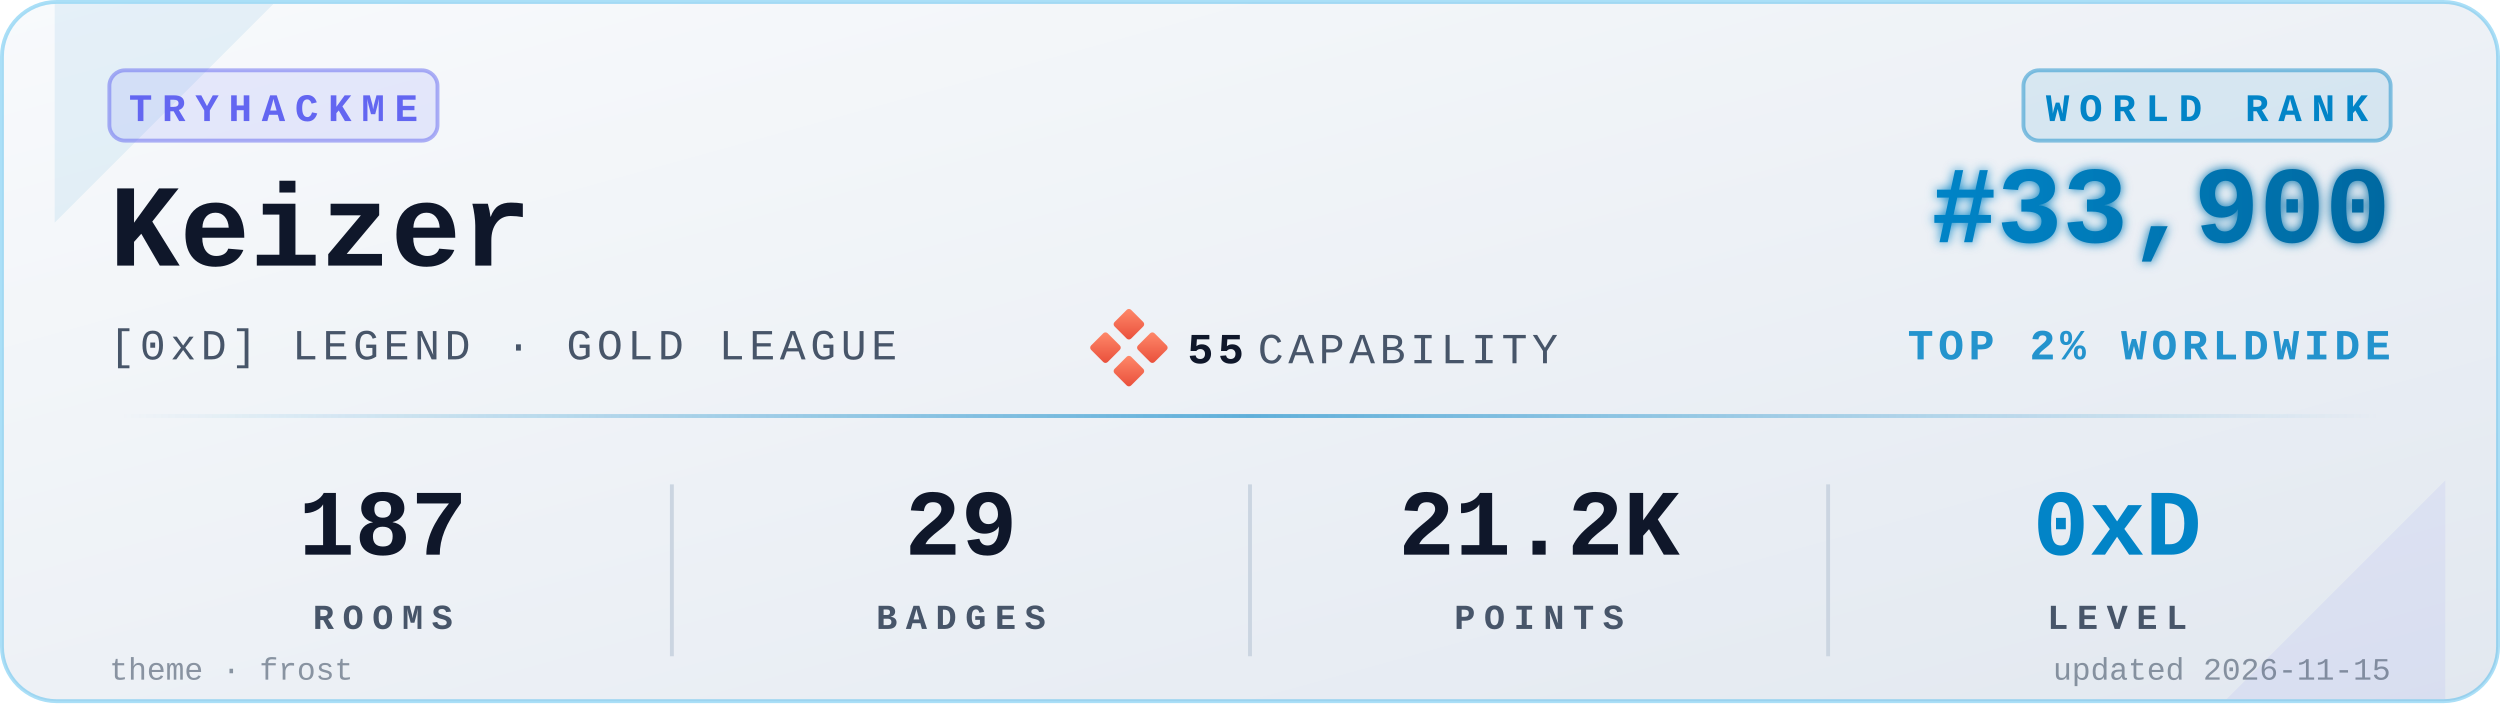
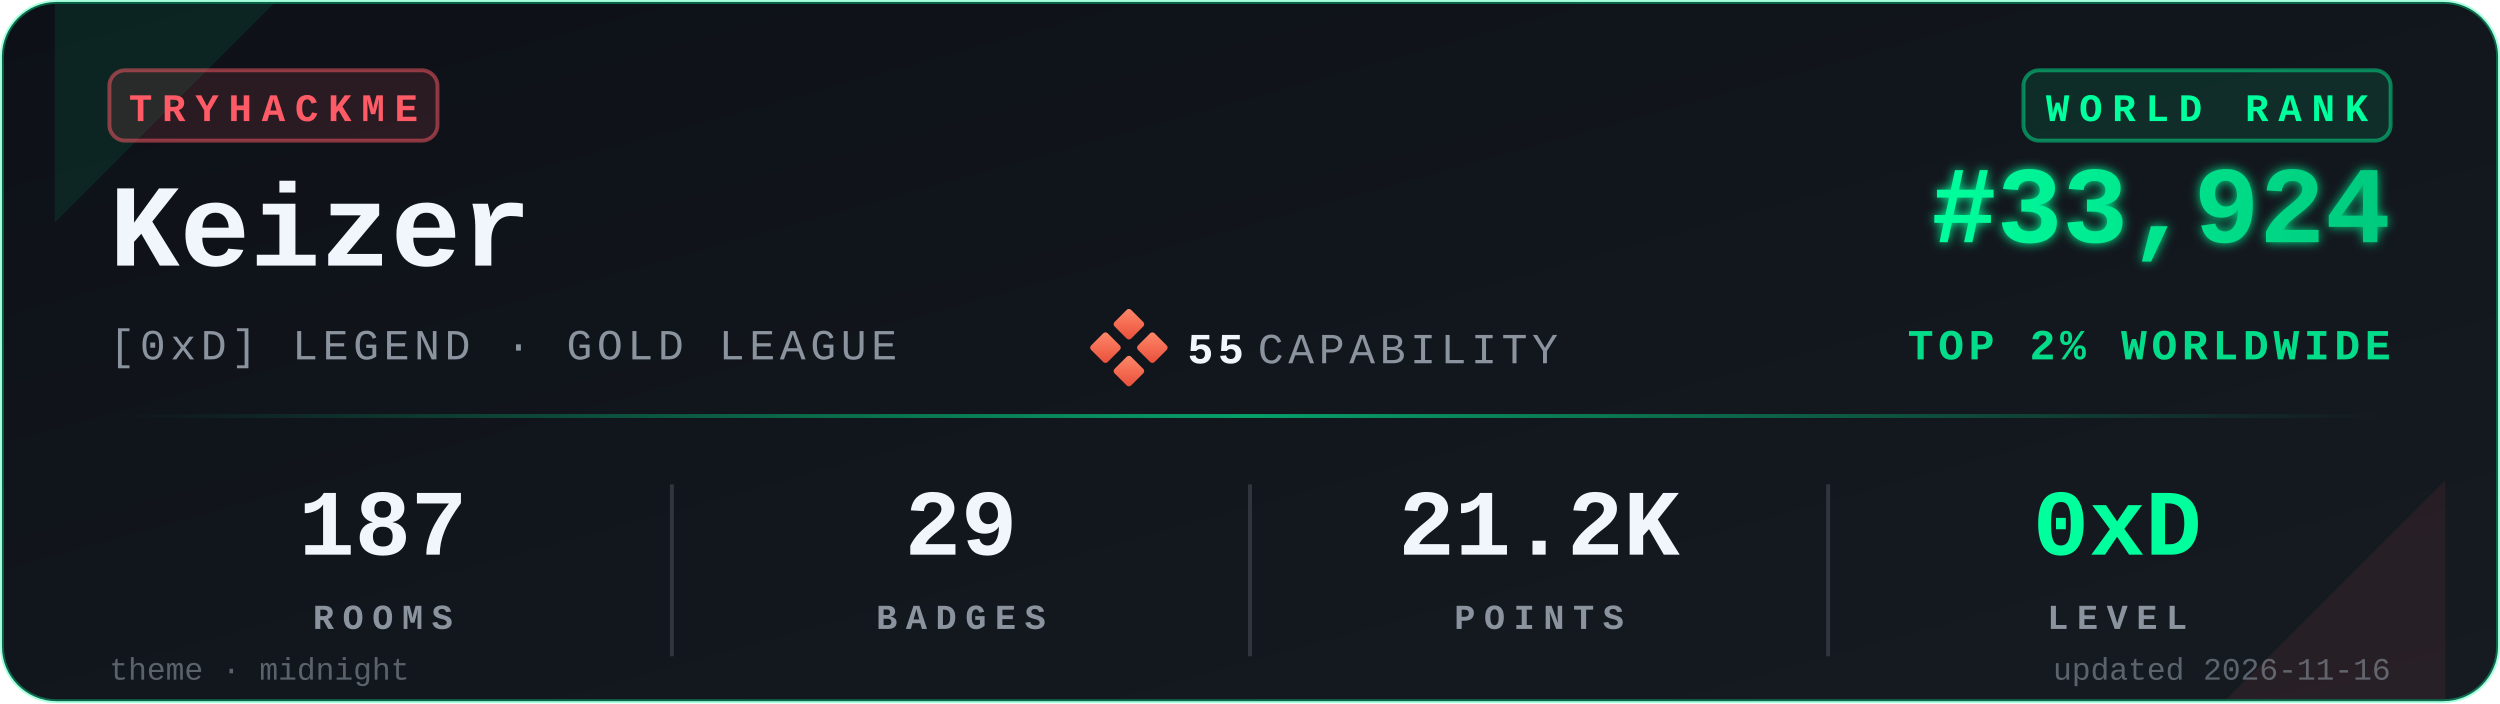
<svg xmlns="http://www.w3.org/2000/svg" viewBox="0 0 640 180" width="640" height="180" role="img" aria-label="TryHackMe stats for Keizer">
  <defs>
    <linearGradient id="bgGrad" x1="0" y1="0" x2="1" y2="1">
-       <stop offset="0%" stop-color="#f8fafc" />
-       <stop offset="100%" stop-color="#e2e8f0" />
+       <stop offset="0%" stop-color="#0d1117" />
+       <stop offset="100%" stop-color="#161b22" />
    </linearGradient>
    <linearGradient id="rankGrad" x1="0" y1="0" x2="1" y2="0">
-       <stop offset="0%" stop-color="#0284C7" />
-       <stop offset="100%" stop-color="#0369A1" />
+       <stop offset="0%" stop-color="#00FF9D" />
+       <stop offset="100%" stop-color="#00C97D" />
    </linearGradient>
    <linearGradient id="accentGrad" x1="0" y1="0" x2="1" y2="0">
-       <stop offset="0%" stop-color="#0284C7" stop-opacity="0" />
-       <stop offset="50%" stop-color="#0284C7" stop-opacity="0.6" />
-       <stop offset="100%" stop-color="#0284C7" stop-opacity="0" />
+       <stop offset="0%" stop-color="#00FF9D" stop-opacity="0" />
+       <stop offset="50%" stop-color="#00FF9D" stop-opacity="0.6" />
+       <stop offset="100%" stop-color="#00FF9D" stop-opacity="0" />
    </linearGradient>
    <linearGradient id="capGrad" x1="0" y1="0" x2="1" y2="1">
      <stop offset="0%" stop-color="#ff8a6b" />
      <stop offset="100%" stop-color="#e94e3a" />
    </linearGradient>
    <filter id="glow" x="-20%" y="-20%" width="140%" height="140%">
      <feGaussianBlur stdDeviation="1.4" result="b" />
      <feMerge>
        <feMergeNode in="b" />
        <feMergeNode in="SourceGraphic" />
      </feMerge>
    </filter>
  </defs>
-   <rect x="0.5" y="0.5" width="639" height="179" rx="14" ry="14" fill="url(#bgGrad)" stroke="#0EA5E9" stroke-opacity="0.35" stroke-width="1" />
-   <path d="M 14,1 L 70,1 L 14,57 Z" fill="#0284C7" opacity="0.08" />
-   <path d="M 626,179 L 570,179 L 626,123 Z" fill="#6366F1" opacity="0.08" />
+   <rect x="0.5" y="0.5" width="639" height="179" rx="14" ry="14" fill="url(#bgGrad)" stroke="#00FF9D" stroke-opacity="0.35" stroke-width="1" />
+   <path d="M 14,1 L 70,1 L 14,57 Z" fill="#00FF9D" opacity="0.08" />
+   <path d="M 626,179 L 570,179 L 626,123 Z" fill="#FF5B67" opacity="0.08" />
  <g transform="translate(28,18)">
-     <rect x="0" y="0" width="84" height="18" rx="4" ry="4" fill="#6366F1" fill-opacity="0.12" stroke="#6366F1" stroke-opacity="0.5" />
-     <text x="42" y="13" fill="#6366F1" font-family="ui-monospace,'SF Mono','Menlo','Cascadia Code','Consolas','Liberation Mono',monospace" font-size="10" font-weight="700" letter-spacing="2.5" text-anchor="middle">TRYHACKME</text>
+     <rect x="0" y="0" width="84" height="18" rx="4" ry="4" fill="#FF5B67" fill-opacity="0.12" stroke="#FF5B67" stroke-opacity="0.5" />
+     <text x="42" y="13" fill="#FF5B67" font-family="ui-monospace,'SF Mono','Menlo','Cascadia Code','Consolas','Liberation Mono',monospace" font-size="10" font-weight="700" letter-spacing="2.5" text-anchor="middle">TRYHACKME</text>
  </g>
-   <text x="28" y="68" fill="#0f172a" font-family="ui-monospace,'SF Mono','Menlo','Cascadia Code','Consolas','Liberation Mono',monospace" font-size="30" font-weight="700">Keizer</text>
-   <text x="28" y="92" fill="#475569" font-family="ui-monospace,'SF Mono','Menlo','Cascadia Code','Consolas','Liberation Mono',monospace" font-size="11" font-weight="500" letter-spacing="1.2">[0xD] LEGEND · GOLD LEAGUE</text>
+   <text x="28" y="68" fill="#f0f6fc" font-family="ui-monospace,'SF Mono','Menlo','Cascadia Code','Consolas','Liberation Mono',monospace" font-size="30" font-weight="700">Keizer</text>
+   <text x="28" y="92" fill="#8b949e" font-family="ui-monospace,'SF Mono','Menlo','Cascadia Code','Consolas','Liberation Mono',monospace" font-size="11" font-weight="500" letter-spacing="1.2">[0xD] LEGEND · GOLD LEAGUE</text>
  <g transform="translate(280,80)">
    <rect x="6" y="0" width="6" height="6" rx="0.8" fill="url(#capGrad)" transform="rotate(45 9 3)" />
    <rect x="0" y="6" width="6" height="6" rx="0.8" fill="url(#capGrad)" transform="rotate(45 3 9)" />
    <rect x="12" y="6" width="6" height="6" rx="0.8" fill="url(#capGrad)" transform="rotate(45 15 9)" />
    <rect x="6" y="12" width="6" height="6" rx="0.8" fill="url(#capGrad)" transform="rotate(45 9 15)" />
-     <text x="24" y="13" fill="#0f172a" font-family="ui-monospace,'SF Mono','Menlo','Cascadia Code','Consolas','Liberation Mono',monospace" font-size="11" font-weight="700" letter-spacing="1.2">55</text>
-     <text x="42" y="13" fill="#475569" font-family="ui-monospace,'SF Mono','Menlo','Cascadia Code','Consolas','Liberation Mono',monospace" font-size="11" font-weight="500" letter-spacing="1.2">CAPABILITY</text>
+     <text x="24" y="13" fill="#f0f6fc" font-family="ui-monospace,'SF Mono','Menlo','Cascadia Code','Consolas','Liberation Mono',monospace" font-size="11" font-weight="700" letter-spacing="1.2">55</text>
+     <text x="42" y="13" fill="#8b949e" font-family="ui-monospace,'SF Mono','Menlo','Cascadia Code','Consolas','Liberation Mono',monospace" font-size="11" font-weight="500" letter-spacing="1.2">CAPABILITY</text>
  </g>
  <g transform="translate(612,18)">
-     <rect x="-94" y="0" width="94" height="18" rx="4" ry="4" fill="#0284C7" fill-opacity="0.10" stroke="#0284C7" stroke-opacity="0.45" />
-     <text x="-47" y="13" fill="#0284C7" font-family="ui-monospace,'SF Mono','Menlo','Cascadia Code','Consolas','Liberation Mono',monospace" font-size="10" font-weight="700" letter-spacing="2.5" text-anchor="middle">WORLD RANK</text>
+     <rect x="-94" y="0" width="94" height="18" rx="4" ry="4" fill="#00FF9D" fill-opacity="0.10" stroke="#00FF9D" stroke-opacity="0.45" />
+     <text x="-47" y="13" fill="#00FF9D" font-family="ui-monospace,'SF Mono','Menlo','Cascadia Code','Consolas','Liberation Mono',monospace" font-size="10" font-weight="700" letter-spacing="2.5" text-anchor="middle">WORLD RANK</text>
  </g>
-   <text x="612" y="62" fill="url(#rankGrad)" font-family="ui-monospace,'SF Mono','Menlo','Cascadia Code','Consolas','Liberation Mono',monospace" font-size="28" font-weight="700" text-anchor="end" filter="url(#glow)">#33,900</text>
-   <text x="612" y="92" fill="#0284C7" fill-opacity="0.85" font-family="ui-monospace,'SF Mono','Menlo','Cascadia Code','Consolas','Liberation Mono',monospace" font-size="11" font-weight="600" letter-spacing="1.2" text-anchor="end">TOP 2% WORLDWIDE</text>
+   <text x="612" y="62" fill="url(#rankGrad)" font-family="ui-monospace,'SF Mono','Menlo','Cascadia Code','Consolas','Liberation Mono',monospace" font-size="28" font-weight="700" text-anchor="end" filter="url(#glow)">#33,924</text>
+   <text x="612" y="92" fill="#00FF9D" fill-opacity="0.85" font-family="ui-monospace,'SF Mono','Menlo','Cascadia Code','Consolas','Liberation Mono',monospace" font-size="11" font-weight="600" letter-spacing="1.2" text-anchor="end">TOP 2% WORLDWIDE</text>
  <rect x="28" y="106" width="584" height="1" fill="url(#accentGrad)" />
  <g font-family="ui-monospace,'SF Mono','Menlo','Cascadia Code','Consolas','Liberation Mono',monospace" text-anchor="middle">
-     <text x="98" y="142" fill="#0f172a" font-size="24" font-weight="700">187</text>
-     <text x="98" y="161" fill="#475569" font-size="9" font-weight="600" letter-spacing="2.2">ROOMS</text>
-     <text x="246" y="142" fill="#0f172a" font-size="24" font-weight="700">29</text>
-     <text x="246" y="161" fill="#475569" font-size="9" font-weight="600" letter-spacing="2.2">BADGES</text>
-     <text x="394" y="142" fill="#0f172a" font-size="24" font-weight="700">21.2K</text>
-     <text x="394" y="161" fill="#475569" font-size="9" font-weight="600" letter-spacing="2.2">POINTS</text>
-     <text x="542" y="142" fill="#0284C7" font-size="24" font-weight="700">0xD</text>
-     <text x="542" y="161" fill="#475569" font-size="9" font-weight="600" letter-spacing="2.2">LEVEL</text>
+     <text x="98" y="142" fill="#f0f6fc" font-size="24" font-weight="700">187</text>
+     <text x="98" y="161" fill="#8b949e" font-size="9" font-weight="600" letter-spacing="2.2">ROOMS</text>
+     <text x="246" y="142" fill="#f0f6fc" font-size="24" font-weight="700">29</text>
+     <text x="246" y="161" fill="#8b949e" font-size="9" font-weight="600" letter-spacing="2.2">BADGES</text>
+     <text x="394" y="142" fill="#f0f6fc" font-size="24" font-weight="700">21.2K</text>
+     <text x="394" y="161" fill="#8b949e" font-size="9" font-weight="600" letter-spacing="2.2">POINTS</text>
+     <text x="542" y="142" fill="#00FF9D" font-size="24" font-weight="700">0xD</text>
+     <text x="542" y="161" fill="#8b949e" font-size="9" font-weight="600" letter-spacing="2.2">LEVEL</text>
  </g>
-   <line x1="172" y1="124" x2="172" y2="168" stroke="#cbd5e1" stroke-width="1" />
-   <line x1="320" y1="124" x2="320" y2="168" stroke="#cbd5e1" stroke-width="1" />
-   <line x1="468" y1="124" x2="468" y2="168" stroke="#cbd5e1" stroke-width="1" />
-   <text x="28" y="174" fill="#475569" fill-opacity="0.6" font-family="ui-monospace,'SF Mono','Menlo','Cascadia Code','Consolas','Liberation Mono',monospace" font-size="8" font-weight="500">theme · frost</text>
-   <text x="612" y="174" fill="#475569" fill-opacity="0.6" font-family="ui-monospace,'SF Mono','Menlo','Cascadia Code','Consolas','Liberation Mono',monospace" font-size="8" font-weight="500" text-anchor="end">updated 2026-11-15</text>
+   <line x1="172" y1="124" x2="172" y2="168" stroke="#30363d" stroke-width="1" />
+   <line x1="320" y1="124" x2="320" y2="168" stroke="#30363d" stroke-width="1" />
+   <line x1="468" y1="124" x2="468" y2="168" stroke="#30363d" stroke-width="1" />
+   <text x="28" y="174" fill="#8b949e" fill-opacity="0.6" font-family="ui-monospace,'SF Mono','Menlo','Cascadia Code','Consolas','Liberation Mono',monospace" font-size="8" font-weight="500">theme · midnight</text>
+   <text x="612" y="174" fill="#8b949e" fill-opacity="0.6" font-family="ui-monospace,'SF Mono','Menlo','Cascadia Code','Consolas','Liberation Mono',monospace" font-size="8" font-weight="500" text-anchor="end">updated 2026-11-16</text>
</svg>
